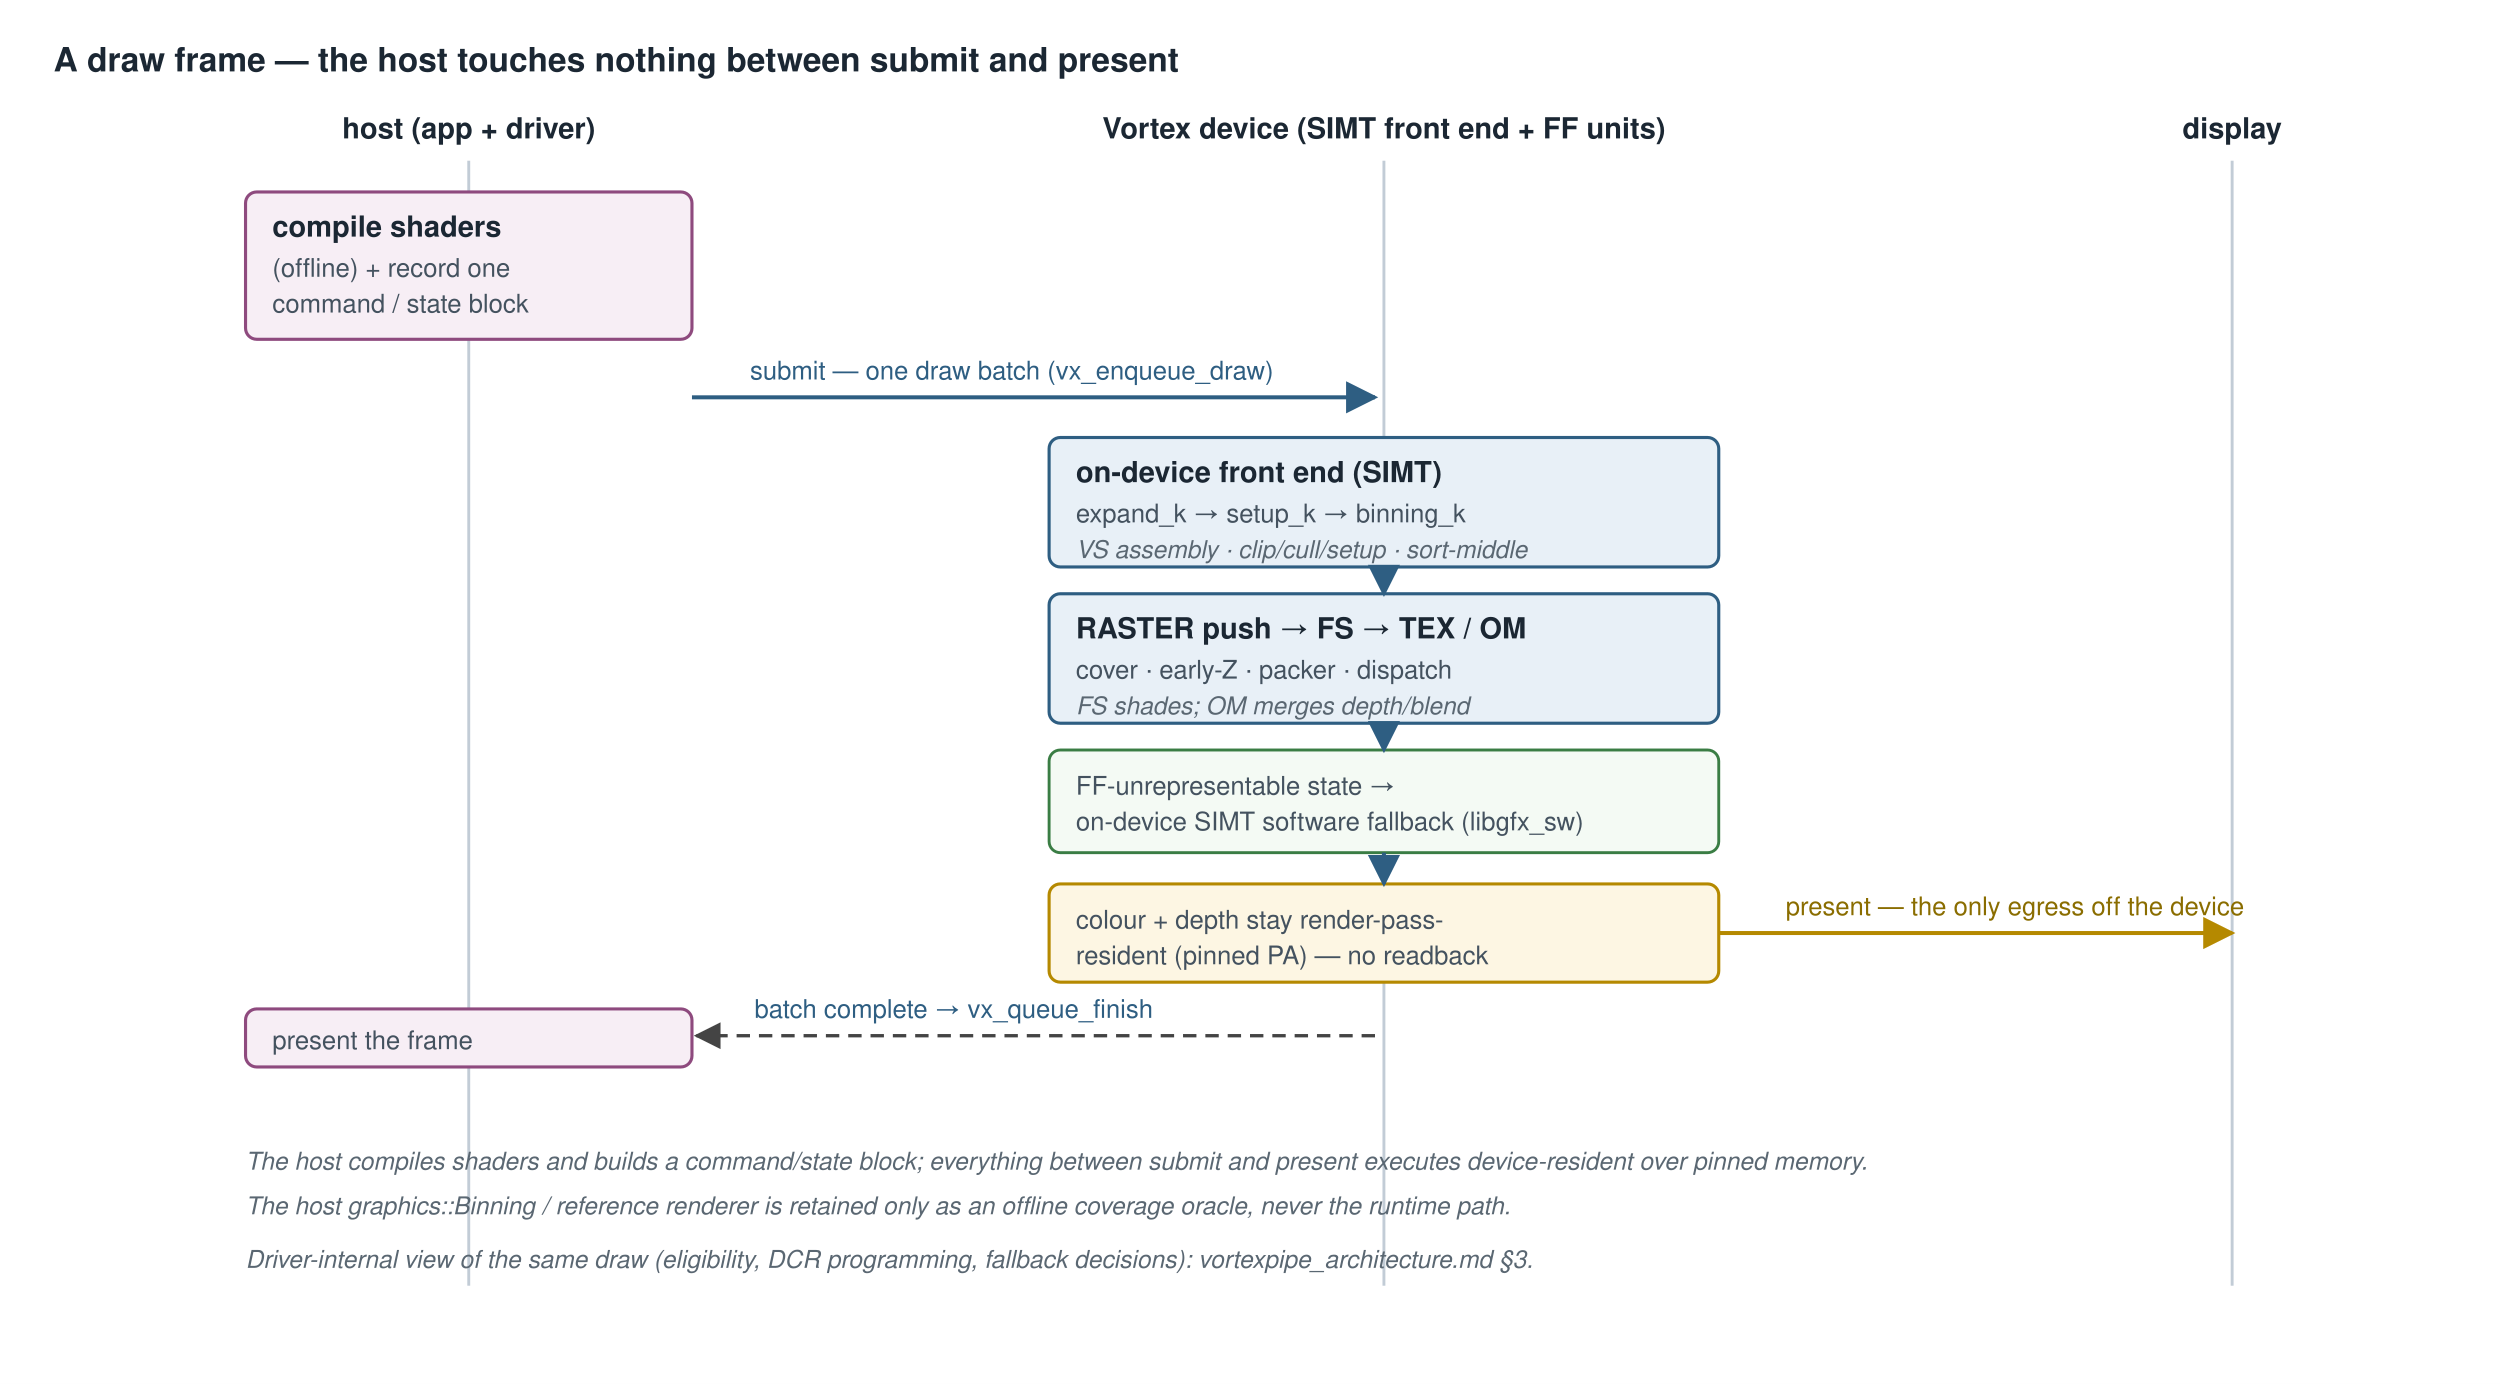
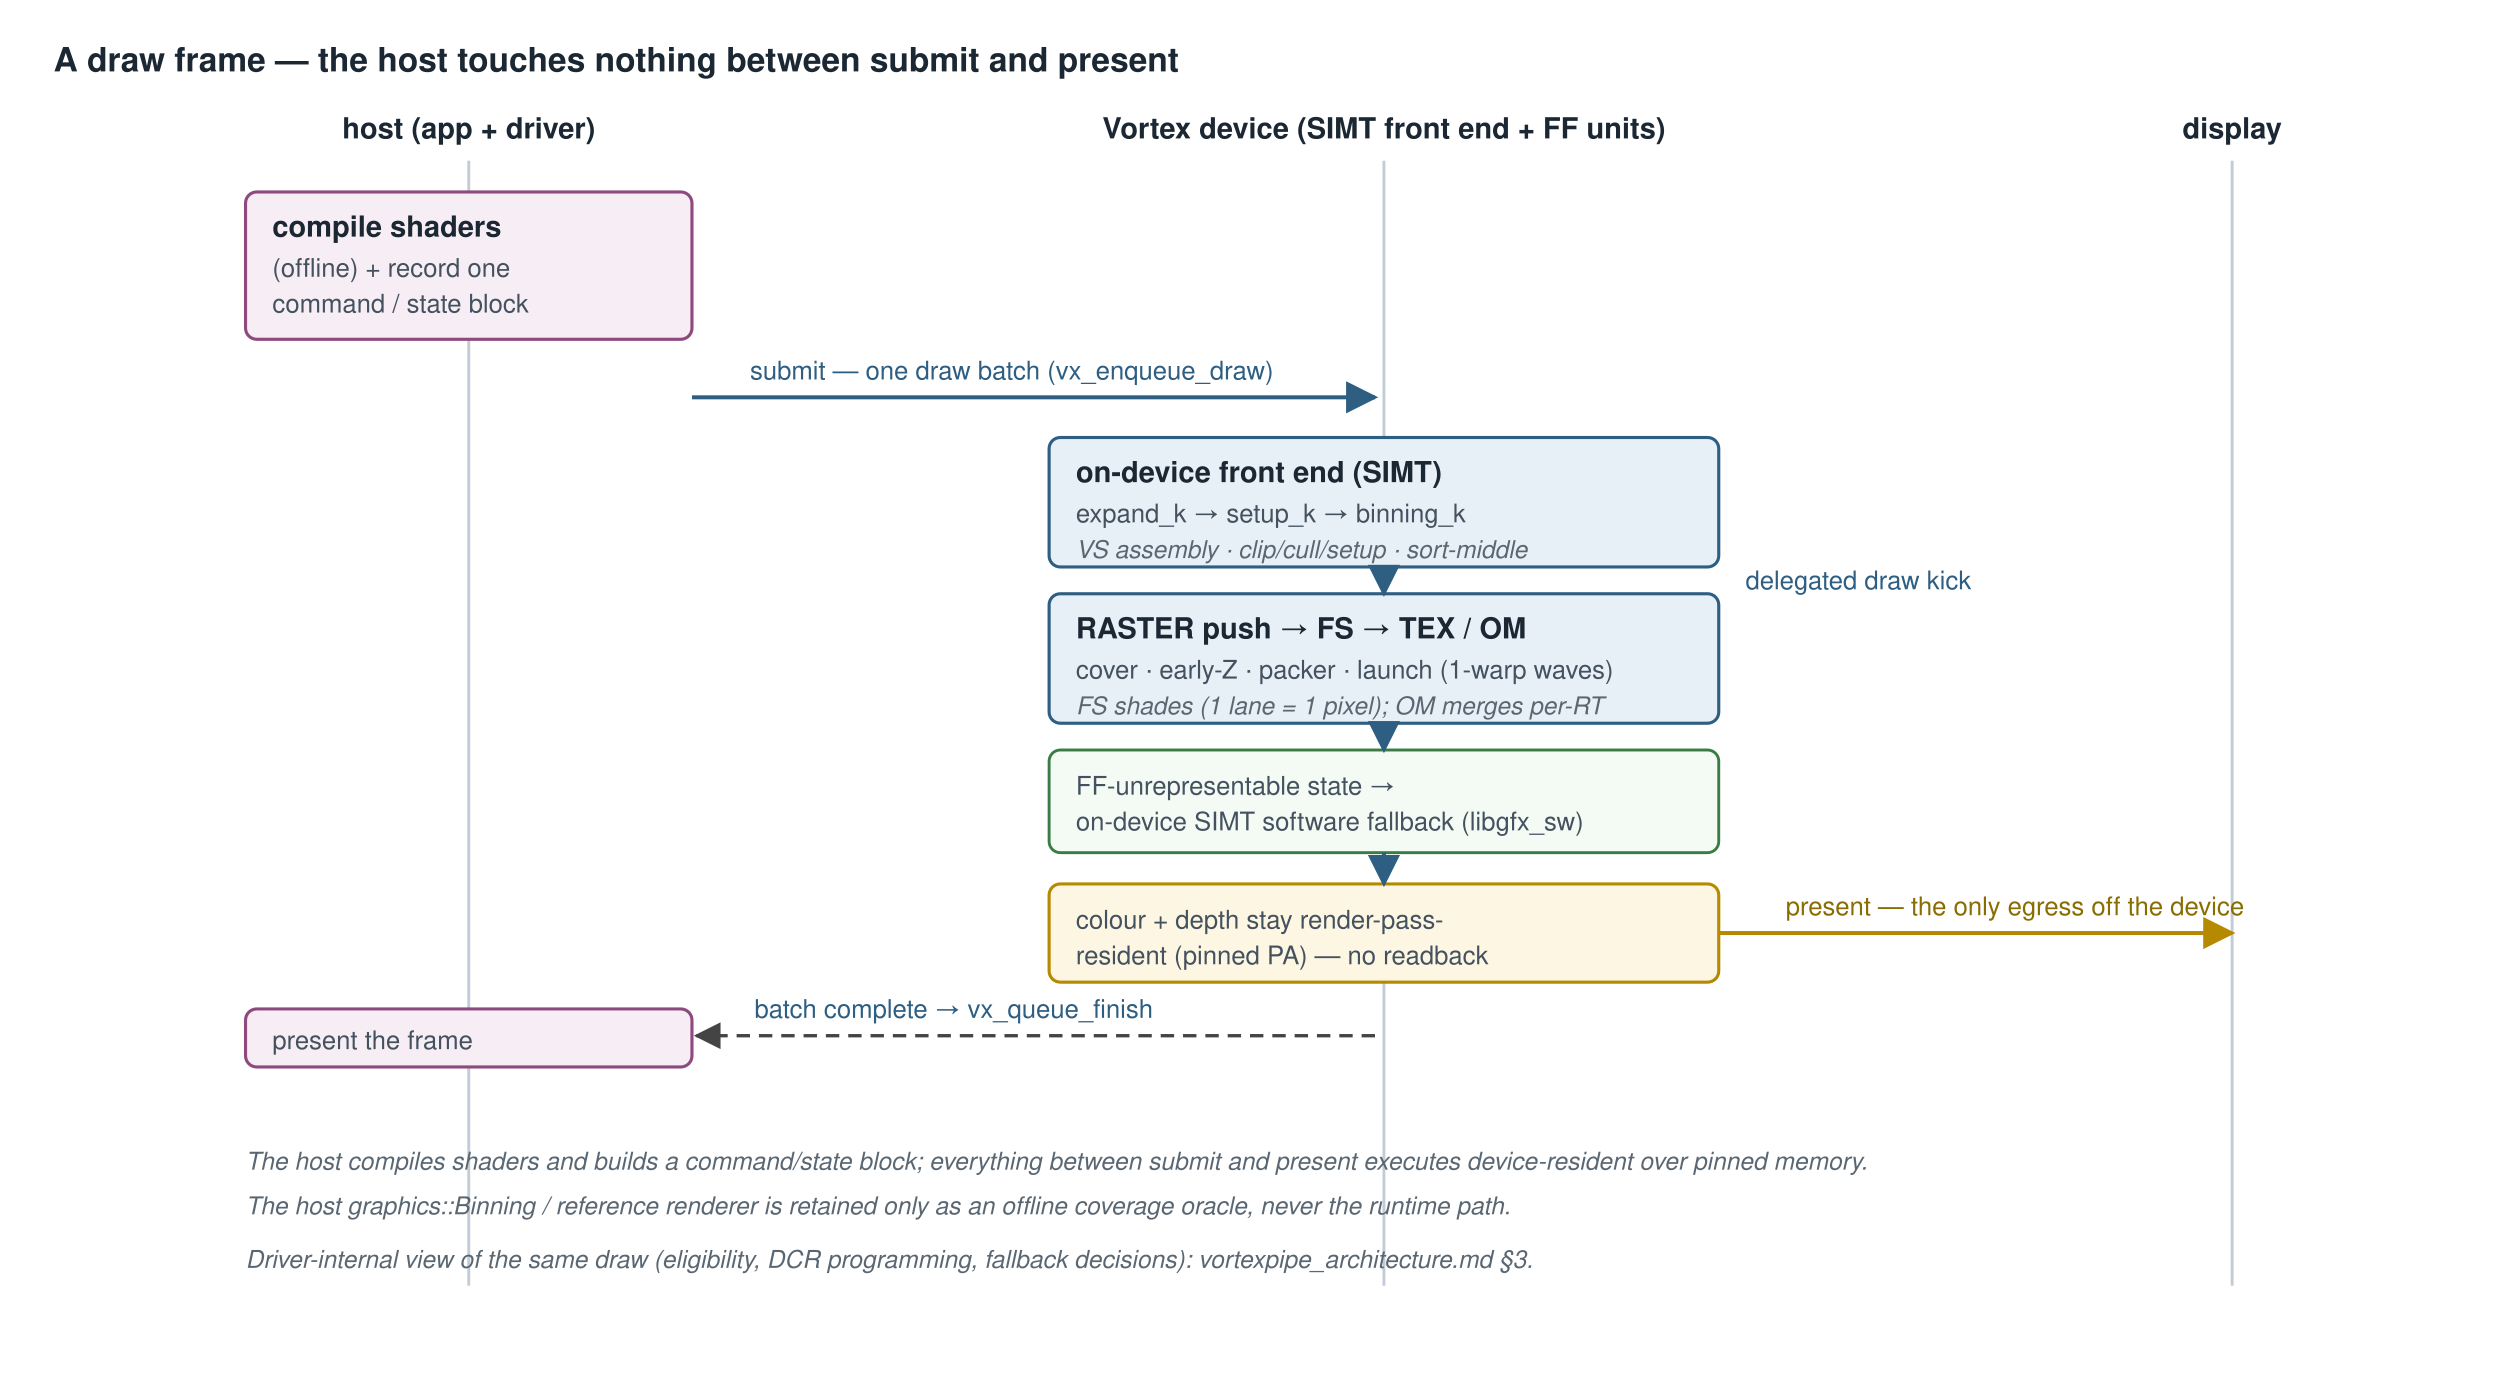
<svg xmlns="http://www.w3.org/2000/svg" viewBox="0 0 1120 620" font-family="Helvetica, Arial, sans-serif">
  <defs>
    <marker id="arr" viewBox="0 0 10 10" refX="9" refY="5" markerWidth="8" markerHeight="8" orient="auto-start-reverse">
      <path d="M0,0 L10,5 L0,10 z" fill="#444" />
    </marker>
    <marker id="arrb" viewBox="0 0 10 10" refX="9" refY="5" markerWidth="8" markerHeight="8" orient="auto-start-reverse">
      <path d="M0,0 L10,5 L0,10 z" fill="#2e5e82" />
    </marker>
    <marker id="arrg" viewBox="0 0 10 10" refX="9" refY="5" markerWidth="8" markerHeight="8" orient="auto-start-reverse">
      <path d="M0,0 L10,5 L0,10 z" fill="#b58900" />
    </marker>
  </defs>
  <style>
    .lane { stroke:#c2ccd6; stroke-width:1.3; }
    .host { fill:#f7eef5; stroke:#8e4a7e; stroke-width:1.4; }
    .dev  { fill:#e8f0f7; stroke:#2e5e82; stroke-width:1.4; }
    .sw   { fill:#f4faf4; stroke:#3a7d44; stroke-width:1.3; }
    .fb   { fill:#fdf6e3; stroke:#b58900; stroke-width:1.4; }
    .t    { fill:#1b2733; font-size:15px; font-weight:bold; }
    .th   { fill:#1b2733; font-size:13px; font-weight:bold; }
    .ts   { fill:#44525f; font-size:11.5px; }
    .tt   { fill:#5a6772; font-size:11px; font-style:italic; }
    .msg  { stroke:#2e5e82; stroke-width:1.8; fill:none; marker-end:url(#arrb); }
    .msgg { stroke:#b58900; stroke-width:1.8; fill:none; marker-end:url(#arrg); }
    .ret  { stroke:#444; stroke-width:1.5; fill:none; marker-end:url(#arr); stroke-dasharray:6 4; }
    .lblb { fill:#2e5e82; font-size:11.5px; }
    .lblg { fill:#8a6d00; font-size:11.5px; }
  </style>
  <rect x="0" y="0" width="1120" height="620" fill="#ffffff" />
  <text x="24" y="32" class="t" font-size="18">A draw frame — the host touches nothing between submit and present</text>
  <text x="210" y="62" class="th" text-anchor="middle" fill="#8e4a7e">host (app + driver)</text>
  <text x="620" y="62" class="th" text-anchor="middle" fill="#2e5e82">Vortex device (SIMT front end + FF units)</text>
  <text x="1000" y="62" class="th" text-anchor="middle" fill="#8a6d00">display</text>
  <line x1="210" y1="72" x2="210" y2="576" class="lane" />
  <line x1="620" y1="72" x2="620" y2="576" class="lane" />
  <line x1="1000" y1="72" x2="1000" y2="576" class="lane" />
  <rect x="110" y="86" width="200" height="66" rx="5" class="host" />
  <text x="122" y="106" class="th">compile shaders</text>
  <text x="122" y="124" class="ts">(offline) + record one</text>
  <text x="122" y="140" class="ts">command / state block</text>
  <path d="M 310 178 L 616 178" class="msg" />
  <text x="336" y="170" class="lblb">submit — one draw batch (vx_enqueue_draw)</text>
  <rect x="470" y="196" width="300" height="58" rx="5" class="dev" />
  <text x="482" y="216" class="th">on-device front end (SIMT)</text>
  <text x="482" y="234" class="ts">expand_k → setup_k → binning_k</text>
  <text x="482" y="250" class="tt">VS assembly · clip/cull/setup · sort-middle</text>
  <rect x="470" y="266" width="300" height="58" rx="5" class="dev" />
  <text x="482" y="286" class="th">RASTER push → FS → TEX / OM</text>
-   <text x="482" y="304" class="ts">cover · early-Z · packer · dispatch</text>
-   <text x="482" y="320" class="tt">FS shades; OM merges depth/blend</text>
+   <text x="482" y="304" class="ts">cover · early-Z · packer · launch (1-warp waves)</text>
+   <text x="482" y="320" class="tt">FS shades (1 lane = 1 pixel); OM merges per-RT</text>
  <path d="M 620 254 L 620 266" class="msg" />
+   <text x="782" y="264" class="lblb">delegated draw kick</text>
  <rect x="470" y="336" width="300" height="46" rx="5" class="sw" />
  <text x="482" y="356" class="ts" fill="#3a7d44">FF-unrepresentable state →</text>
  <text x="482" y="372" class="ts" fill="#3a7d44">on-device SIMT software fallback (libgfx_sw)</text>
  <path d="M 620 324 L 620 336" class="msg" />
  <rect x="470" y="396" width="300" height="44" rx="5" class="fb" />
  <text x="482" y="416" class="ts">colour + depth stay render-pass-</text>
  <text x="482" y="432" class="ts">resident (pinned PA) — no readback</text>
  <path d="M 620 382 L 620 396" class="msg" />
  <path d="M 616 464 L 312 464" class="ret" />
  <text x="338" y="456" class="lblb">batch complete → vx_queue_finish</text>
  <rect x="110" y="452" width="200" height="26" rx="5" class="host" />
  <text x="122" y="470" class="ts">present the frame</text>
  <path d="M 770 418 L 1000 418" class="msgg" />
  <text x="800" y="410" class="lblg">present — the only egress off the device</text>
  <text x="110" y="524" class="tt">The host compiles shaders and builds a command/state block; everything between submit and present executes device-resident over pinned memory.</text>
  <text x="110" y="544" class="tt">The host graphics::Binning / reference renderer is retained only as an offline coverage oracle, never the runtime path.</text>
  <text x="110" y="568" class="tt">Driver-internal view of the same draw (eligibility, DCR programming, fallback decisions): vortexpipe_architecture.md §3.</text>
</svg>
